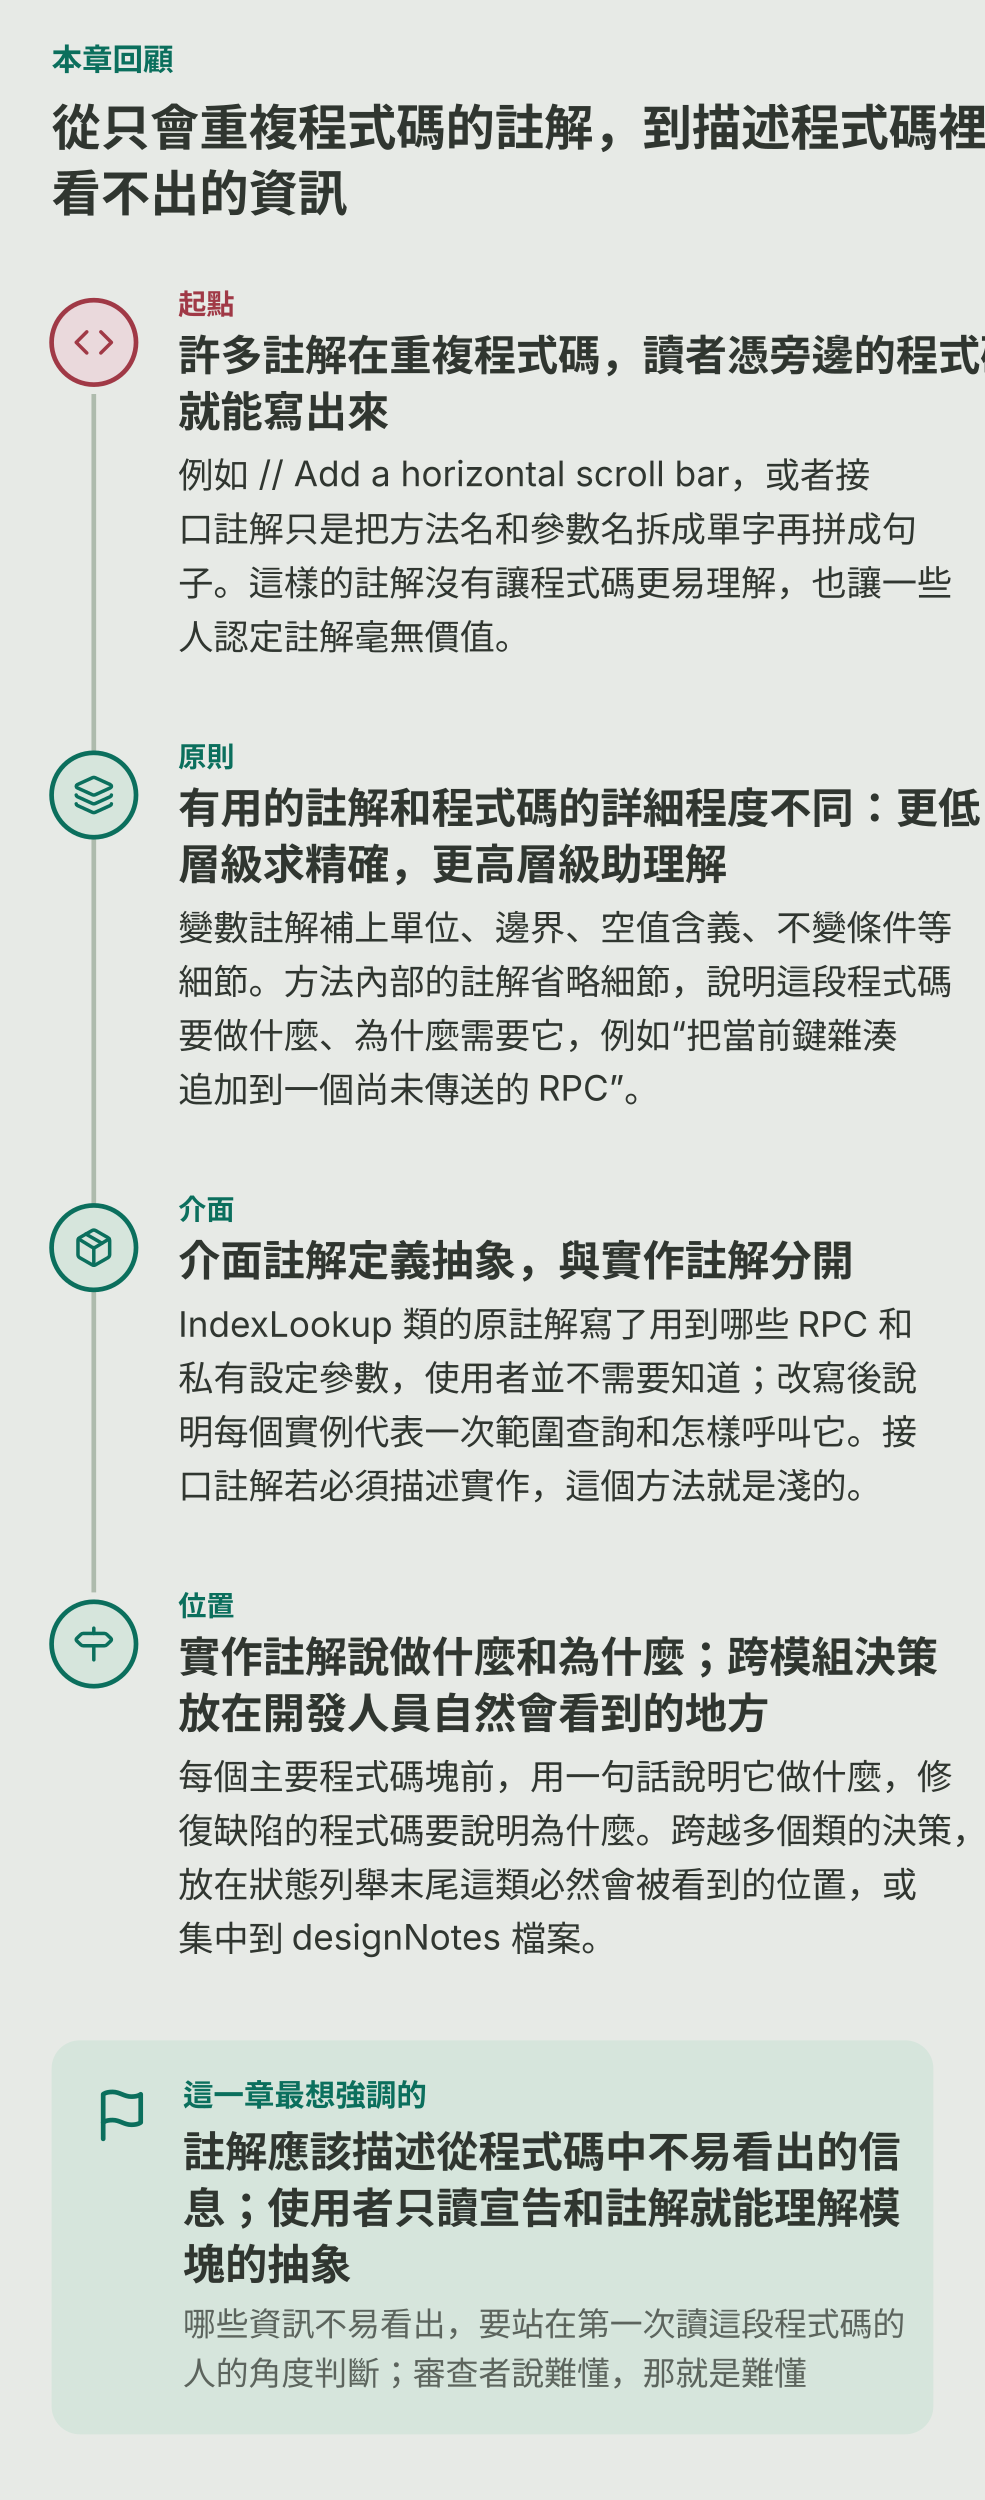
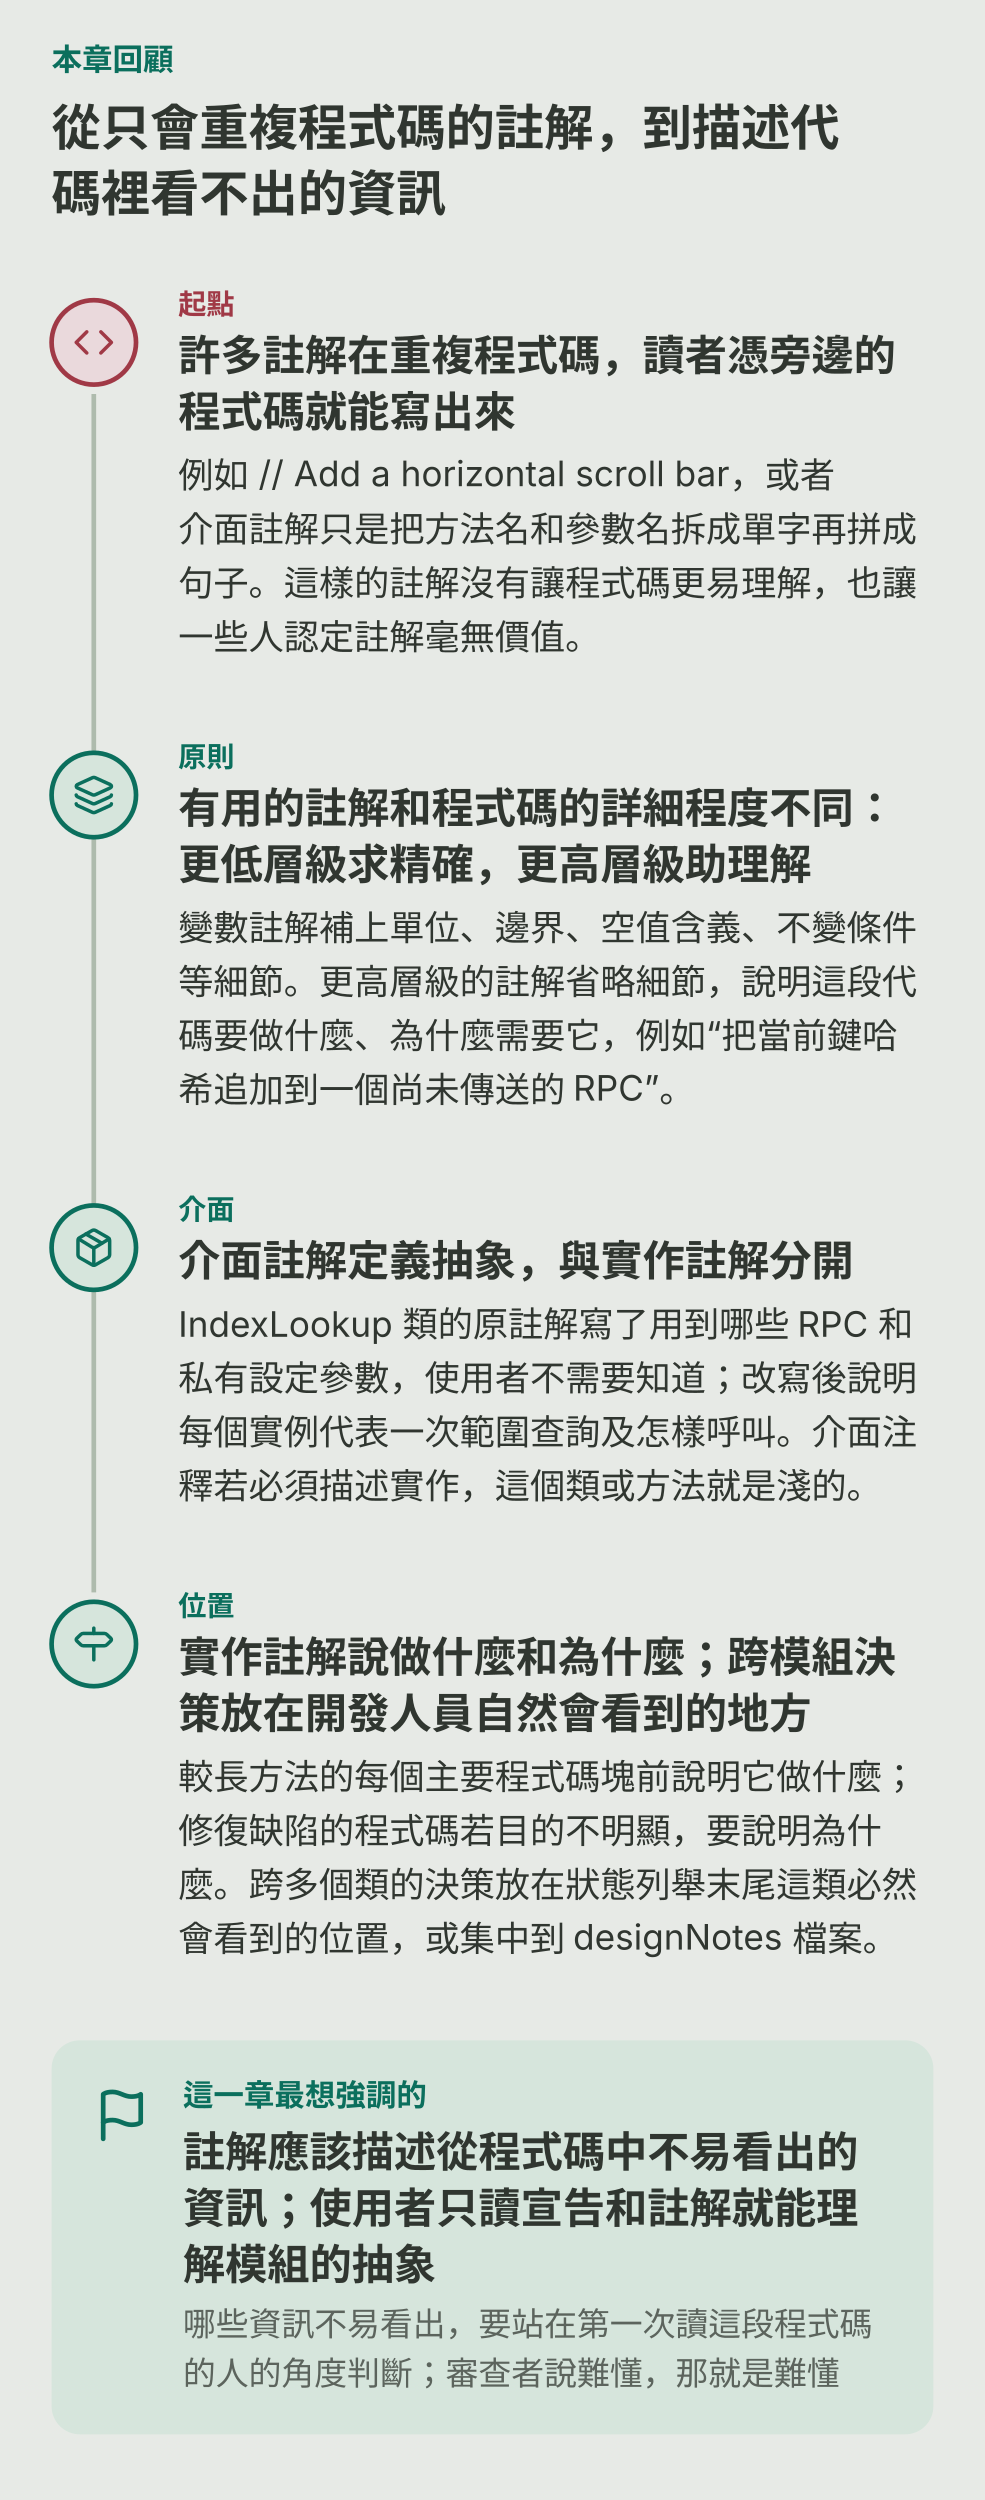
<svg xmlns="http://www.w3.org/2000/svg" viewBox="0 0 420 1066" role="img" aria-labelledby="ch13-storym-title ch13-storym-desc">
  <rect width="420" height="1066" fill="var(--diagram-bg,#e7eae6)" />
  <g font-family="system-ui,-apple-system,'PingFang SC','Microsoft YaHei',sans-serif" fill="var(--diagram-ink,#303630)">
    <text x="22.0" y="30.0" font-size="13" font-weight="600" fill="var(--diagram-primary,#0b6f5d)">本章回顧</text>
    <path d="M40 168 V 679" fill="none" stroke="var(--diagram-line,#aebbad)" stroke-width="2" />
-     <text x="22.0" y="62.0" font-size="21" font-weight="600">從只會重複程式碼的註解，到描述程式碼裡</text>
-     <text x="22.0" y="90.0" font-size="21" font-weight="600">看不出的資訊</text>
+     <text x="22.0" y="62.0" font-size="21" font-weight="600">從只會重複程式碼的註解，到描述代</text>
+     <text x="22.0" y="90.0" font-size="21" font-weight="600">碼裡看不出的資訊</text>
    <circle cx="40.0" cy="146.0" r="18" fill="var(--diagram-danger-soft,#ead9dc)" stroke="var(--diagram-danger,#a03946)" stroke-width="2" />
    <g transform="translate(31.0,137.0) scale(0.750)" fill="none" stroke="var(--diagram-danger,#a03946)" stroke-width="2" stroke-linecap="round" stroke-linejoin="round">
      <polyline points="16 18 22 12 16 6" />
      <polyline points="8 6 2 12 8 18" />
    </g>
    <text x="76.0" y="134.0" font-size="12" font-weight="600" fill="var(--diagram-danger,#a03946)">起點</text>
-     <text x="76.0" y="158.0" font-size="18" font-weight="600">許多註解在重複程式碼，讀者憑旁邊的程式碼</text>
-     <text x="76.0" y="182.0" font-size="18" font-weight="600">就能寫出來</text>
-     <text x="76.0" y="208.0" font-size="15">例如 // Add a horizontal scroll bar，或者接</text>
-     <text x="76.0" y="231.0" font-size="15">口註解只是把方法名和參數名拆成單字再拼成句</text>
-     <text x="76.0" y="254.0" font-size="15">子。這樣的註解沒有讓程式碼更易理解，也讓一些</text>
-     <text x="76.0" y="277.0" font-size="15">人認定註解毫無價值。</text>
+     <text x="76.0" y="158.0" font-size="18" font-weight="600">許多註解在重複程式碼，讀者憑旁邊的</text>
+     <text x="76.0" y="182.0" font-size="18" font-weight="600">程式碼就能寫出來</text>
+     <text x="76.0" y="208.0" font-size="15">例如 // Add a horizontal scroll bar，或者</text>
+     <text x="76.0" y="231.0" font-size="15">介面註解只是把方法名和參數名拆成單字再拼成</text>
+     <text x="76.0" y="254.0" font-size="15">句子。這樣的註解沒有讓程式碼更易理解，也讓</text>
+     <text x="76.0" y="277.0" font-size="15">一些人認定註解毫無價值。</text>
    <circle cx="40.0" cy="339.0" r="18" fill="var(--diagram-primary-soft,#d6e5dc)" stroke="var(--diagram-primary,#0b6f5d)" stroke-width="2" />
    <g transform="translate(31.0,330.0) scale(0.750)" fill="none" stroke="var(--diagram-primary,#0b6f5d)" stroke-width="2" stroke-linecap="round" stroke-linejoin="round">
      <path d="M12.83 2.18a2 2 0 0 0-1.66 0L2.6 6.08a1 1 0 0 0 0 1.83l8.58 3.91a2 2 0 0 0 1.66 0l8.58-3.9a1 1 0 0 0 0-1.83z" />
      <path d="M2 12a1 1 0 0 0 .58.91l8.6 3.91a2 2 0 0 0 1.65 0l8.58-3.9A1 1 0 0 0 22 12" />
      <path d="M2 17a1 1 0 0 0 .58.91l8.6 3.91a2 2 0 0 0 1.65 0l8.58-3.9A1 1 0 0 0 22 17" />
    </g>
    <text x="76.0" y="327.0" font-size="12" font-weight="600" fill="var(--diagram-primary,#0b6f5d)">原則</text>
-     <text x="76.0" y="351.0" font-size="18" font-weight="600">有用的註解和程式碼的詳細程度不同：更低</text>
-     <text x="76.0" y="375.0" font-size="18" font-weight="600">層級求精確，更高層級助理解</text>
-     <text x="76.0" y="401.0" font-size="15">變數註解補上單位、邊界、空值含義、不變條件等</text>
-     <text x="76.0" y="424.0" font-size="15">細節。方法內部的註解省略細節，說明這段程式碼</text>
-     <text x="76.0" y="447.0" font-size="15">要做什麼、為什麼需要它，例如“把當前鍵雜湊</text>
-     <text x="76.0" y="470.0" font-size="15">追加到一個尚未傳送的 RPC”。</text>
+     <text x="76.0" y="351.0" font-size="18" font-weight="600">有用的註解和程式碼的詳細程度不同：</text>
+     <text x="76.0" y="375.0" font-size="18" font-weight="600">更低層級求精確，更高層級助理解</text>
+     <text x="76.0" y="401.0" font-size="15">變數註解補上單位、邊界、空值含義、不變條件</text>
+     <text x="76.0" y="424.0" font-size="15">等細節。更高層級的註解省略細節，說明這段代</text>
+     <text x="76.0" y="447.0" font-size="15">碼要做什麼、為什麼需要它，例如“把當前鍵哈</text>
+     <text x="76.0" y="470.0" font-size="15">希追加到一個尚未傳送的 RPC”。</text>
    <circle cx="40.0" cy="532.0" r="18" fill="var(--diagram-primary-soft,#d6e5dc)" stroke="var(--diagram-primary,#0b6f5d)" stroke-width="2" />
    <g transform="translate(31.0,523.0) scale(0.750)" fill="none" stroke="var(--diagram-primary,#0b6f5d)" stroke-width="2" stroke-linecap="round" stroke-linejoin="round">
      <path d="M11 21.73a2 2 0 0 0 2 0l7-4A2 2 0 0 0 21 16V8a2 2 0 0 0-1-1.73l-7-4a2 2 0 0 0-2 0l-7 4A2 2 0 0 0 3 8v8a2 2 0 0 0 1 1.73z" />
      <path d="M12 22V12" />
      <path d="m3.3 7 7.703 4.734a2 2 0 0 0 1.994 0L20.7 7" />
      <path d="m7.5 4.27 9 5.15" />
    </g>
    <text x="76.0" y="520.0" font-size="12" font-weight="600" fill="var(--diagram-primary,#0b6f5d)">介面</text>
    <text x="76.0" y="544.0" font-size="18" font-weight="600">介面註解定義抽象，與實作註解分開</text>
    <text x="76.0" y="570.0" font-size="15">IndexLookup 類的原註解寫了用到哪些 RPC 和</text>
-     <text x="76.0" y="593.0" font-size="15">私有設定參數，使用者並不需要知道；改寫後說</text>
-     <text x="76.0" y="616.0" font-size="15">明每個實例代表一次範圍查詢和怎樣呼叫它。接</text>
-     <text x="76.0" y="639.0" font-size="15">口註解若必須描述實作，這個方法就是淺的。</text>
+     <text x="76.0" y="593.0" font-size="15">私有設定參數，使用者不需要知道；改寫後說明</text>
+     <text x="76.0" y="616.0" font-size="15">每個實例代表一次範圍查詢及怎樣呼叫。介面注</text>
+     <text x="76.0" y="639.0" font-size="15">釋若必須描述實作，這個類或方法就是淺的。</text>
    <circle cx="40.0" cy="701.0" r="18" fill="var(--diagram-primary-soft,#d6e5dc)" stroke="var(--diagram-primary,#0b6f5d)" stroke-width="2" />
    <g transform="translate(31.0,692.0) scale(0.750)" fill="none" stroke="var(--diagram-primary,#0b6f5d)" stroke-width="2" stroke-linecap="round" stroke-linejoin="round">
      <path d="M12 13v8" />
      <path d="M12 3v3" />
      <path d="M18 6a2 2 0 0 1 1.387.56l2.307 2.22a1 1 0 0 1 0 1.44l-2.307 2.22A2 2 0 0 1 18 13H6a2 2 0 0 1-1.387-.56l-2.306-2.22a1 1 0 0 1 0-1.44l2.306-2.22A2 2 0 0 1 6 6z" />
    </g>
    <text x="76.0" y="689.0" font-size="12" font-weight="600" fill="var(--diagram-primary,#0b6f5d)">位置</text>
-     <text x="76.0" y="713.0" font-size="18" font-weight="600">實作註解說做什麼和為什麼；跨模組決策</text>
-     <text x="76.0" y="737.0" font-size="18" font-weight="600">放在開發人員自然會看到的地方</text>
-     <text x="76.0" y="763.0" font-size="15">每個主要程式碼塊前，用一句話說明它做什麼，修</text>
-     <text x="76.0" y="786.0" font-size="15">復缺陷的程式碼要說明為什麼。跨越多個類的決策，</text>
-     <text x="76.0" y="809.0" font-size="15">放在狀態列舉末尾這類必然會被看到的位置，或</text>
-     <text x="76.0" y="832.0" font-size="15">集中到 designNotes 檔案。</text>
+     <text x="76.0" y="713.0" font-size="18" font-weight="600">實作註解說做什麼和為什麼；跨模組決</text>
+     <text x="76.0" y="737.0" font-size="18" font-weight="600">策放在開發人員自然會看到的地方</text>
+     <text x="76.0" y="763.0" font-size="15">較長方法的每個主要程式碼塊前說明它做什麼；</text>
+     <text x="76.0" y="786.0" font-size="15">修復缺陷的程式碼若目的不明顯，要說明為什</text>
+     <text x="76.0" y="809.0" font-size="15">麼。跨多個類的決策放在狀態列舉末尾這類必然</text>
+     <text x="76.0" y="832.0" font-size="15">會看到的位置，或集中到 designNotes 檔案。</text>
    <rect x="22.0" y="870.0" width="376.0" height="168.0" rx="12" fill="var(--diagram-primary-soft,#d6e5dc)" />
    <g transform="translate(40.0,890.0) scale(1.000)" fill="none" stroke="var(--diagram-primary,#0b6f5d)" stroke-width="2" stroke-linecap="round" stroke-linejoin="round">
      <path d="M4 15s1-1 4-1 5 2 8 2 4-1 4-1V3s-1 1-4 1-5-2-8-2-4 1-4 1z" />
      <line x1="4" x2="4" y1="22" y2="15" />
    </g>
    <text x="78.0" y="898.0" font-size="13" font-weight="600" fill="var(--diagram-primary,#0b6f5d)">這一章最想強調的</text>
-     <text x="78.0" y="924.0" font-size="18" font-weight="600">註解應該描述從程式碼中不易看出的信</text>
-     <text x="78.0" y="948.0" font-size="18" font-weight="600">息；使用者只讀宣告和註解就能理解模</text>
-     <text x="78.0" y="972.0" font-size="18" font-weight="600">塊的抽象</text>
-     <text x="78.0" y="996.0" font-size="14" fill="var(--diagram-muted,#5c645d)">哪些資訊不易看出，要站在第一次讀這段程式碼的</text>
-     <text x="78.0" y="1017.0" font-size="14" fill="var(--diagram-muted,#5c645d)">人的角度判斷；審查者說難懂，那就是難懂</text>
+     <text x="78.0" y="924.0" font-size="18" font-weight="600">註解應該描述從程式碼中不易看出的</text>
+     <text x="78.0" y="948.0" font-size="18" font-weight="600">資訊；使用者只讀宣告和註解就能理</text>
+     <text x="78.0" y="972.0" font-size="18" font-weight="600">解模組的抽象</text>
+     <text x="78.0" y="996.0" font-size="14" fill="var(--diagram-muted,#5c645d)">哪些資訊不易看出，要站在第一次讀這段程式碼</text>
+     <text x="78.0" y="1017.0" font-size="14" fill="var(--diagram-muted,#5c645d)">的人的角度判斷；審查者說難懂，那就是難懂</text>
  </g>
</svg>
